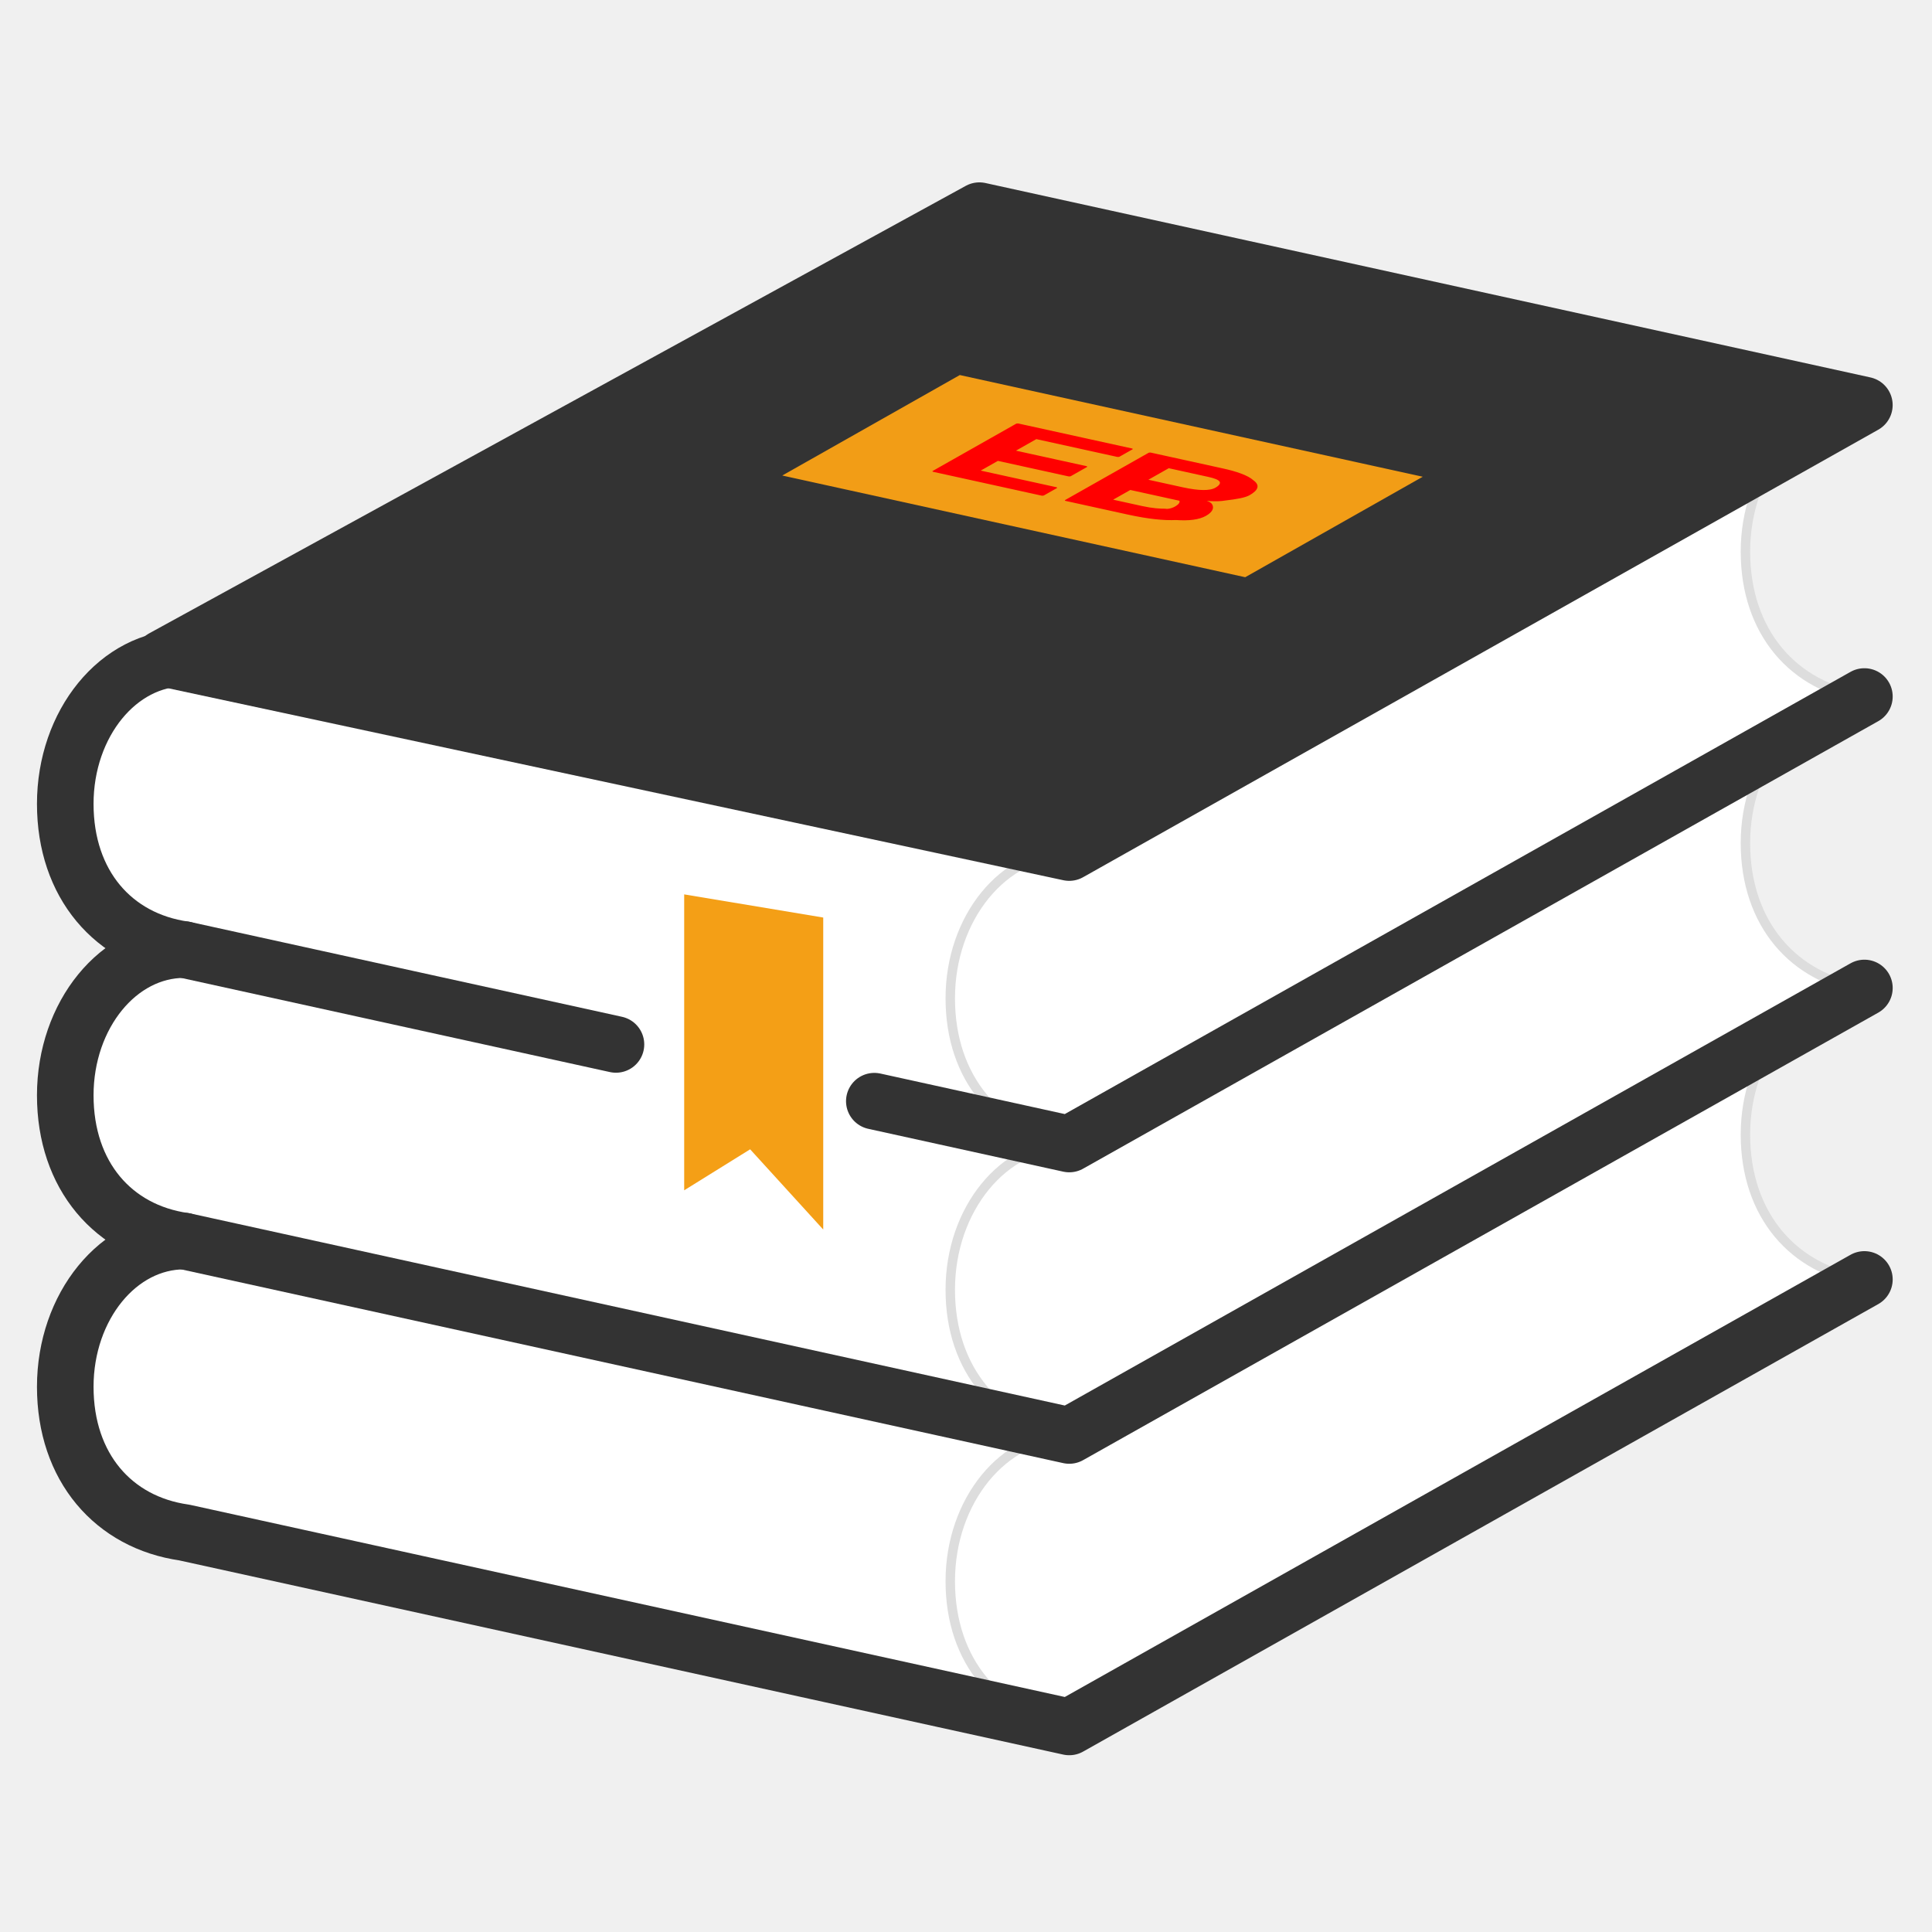
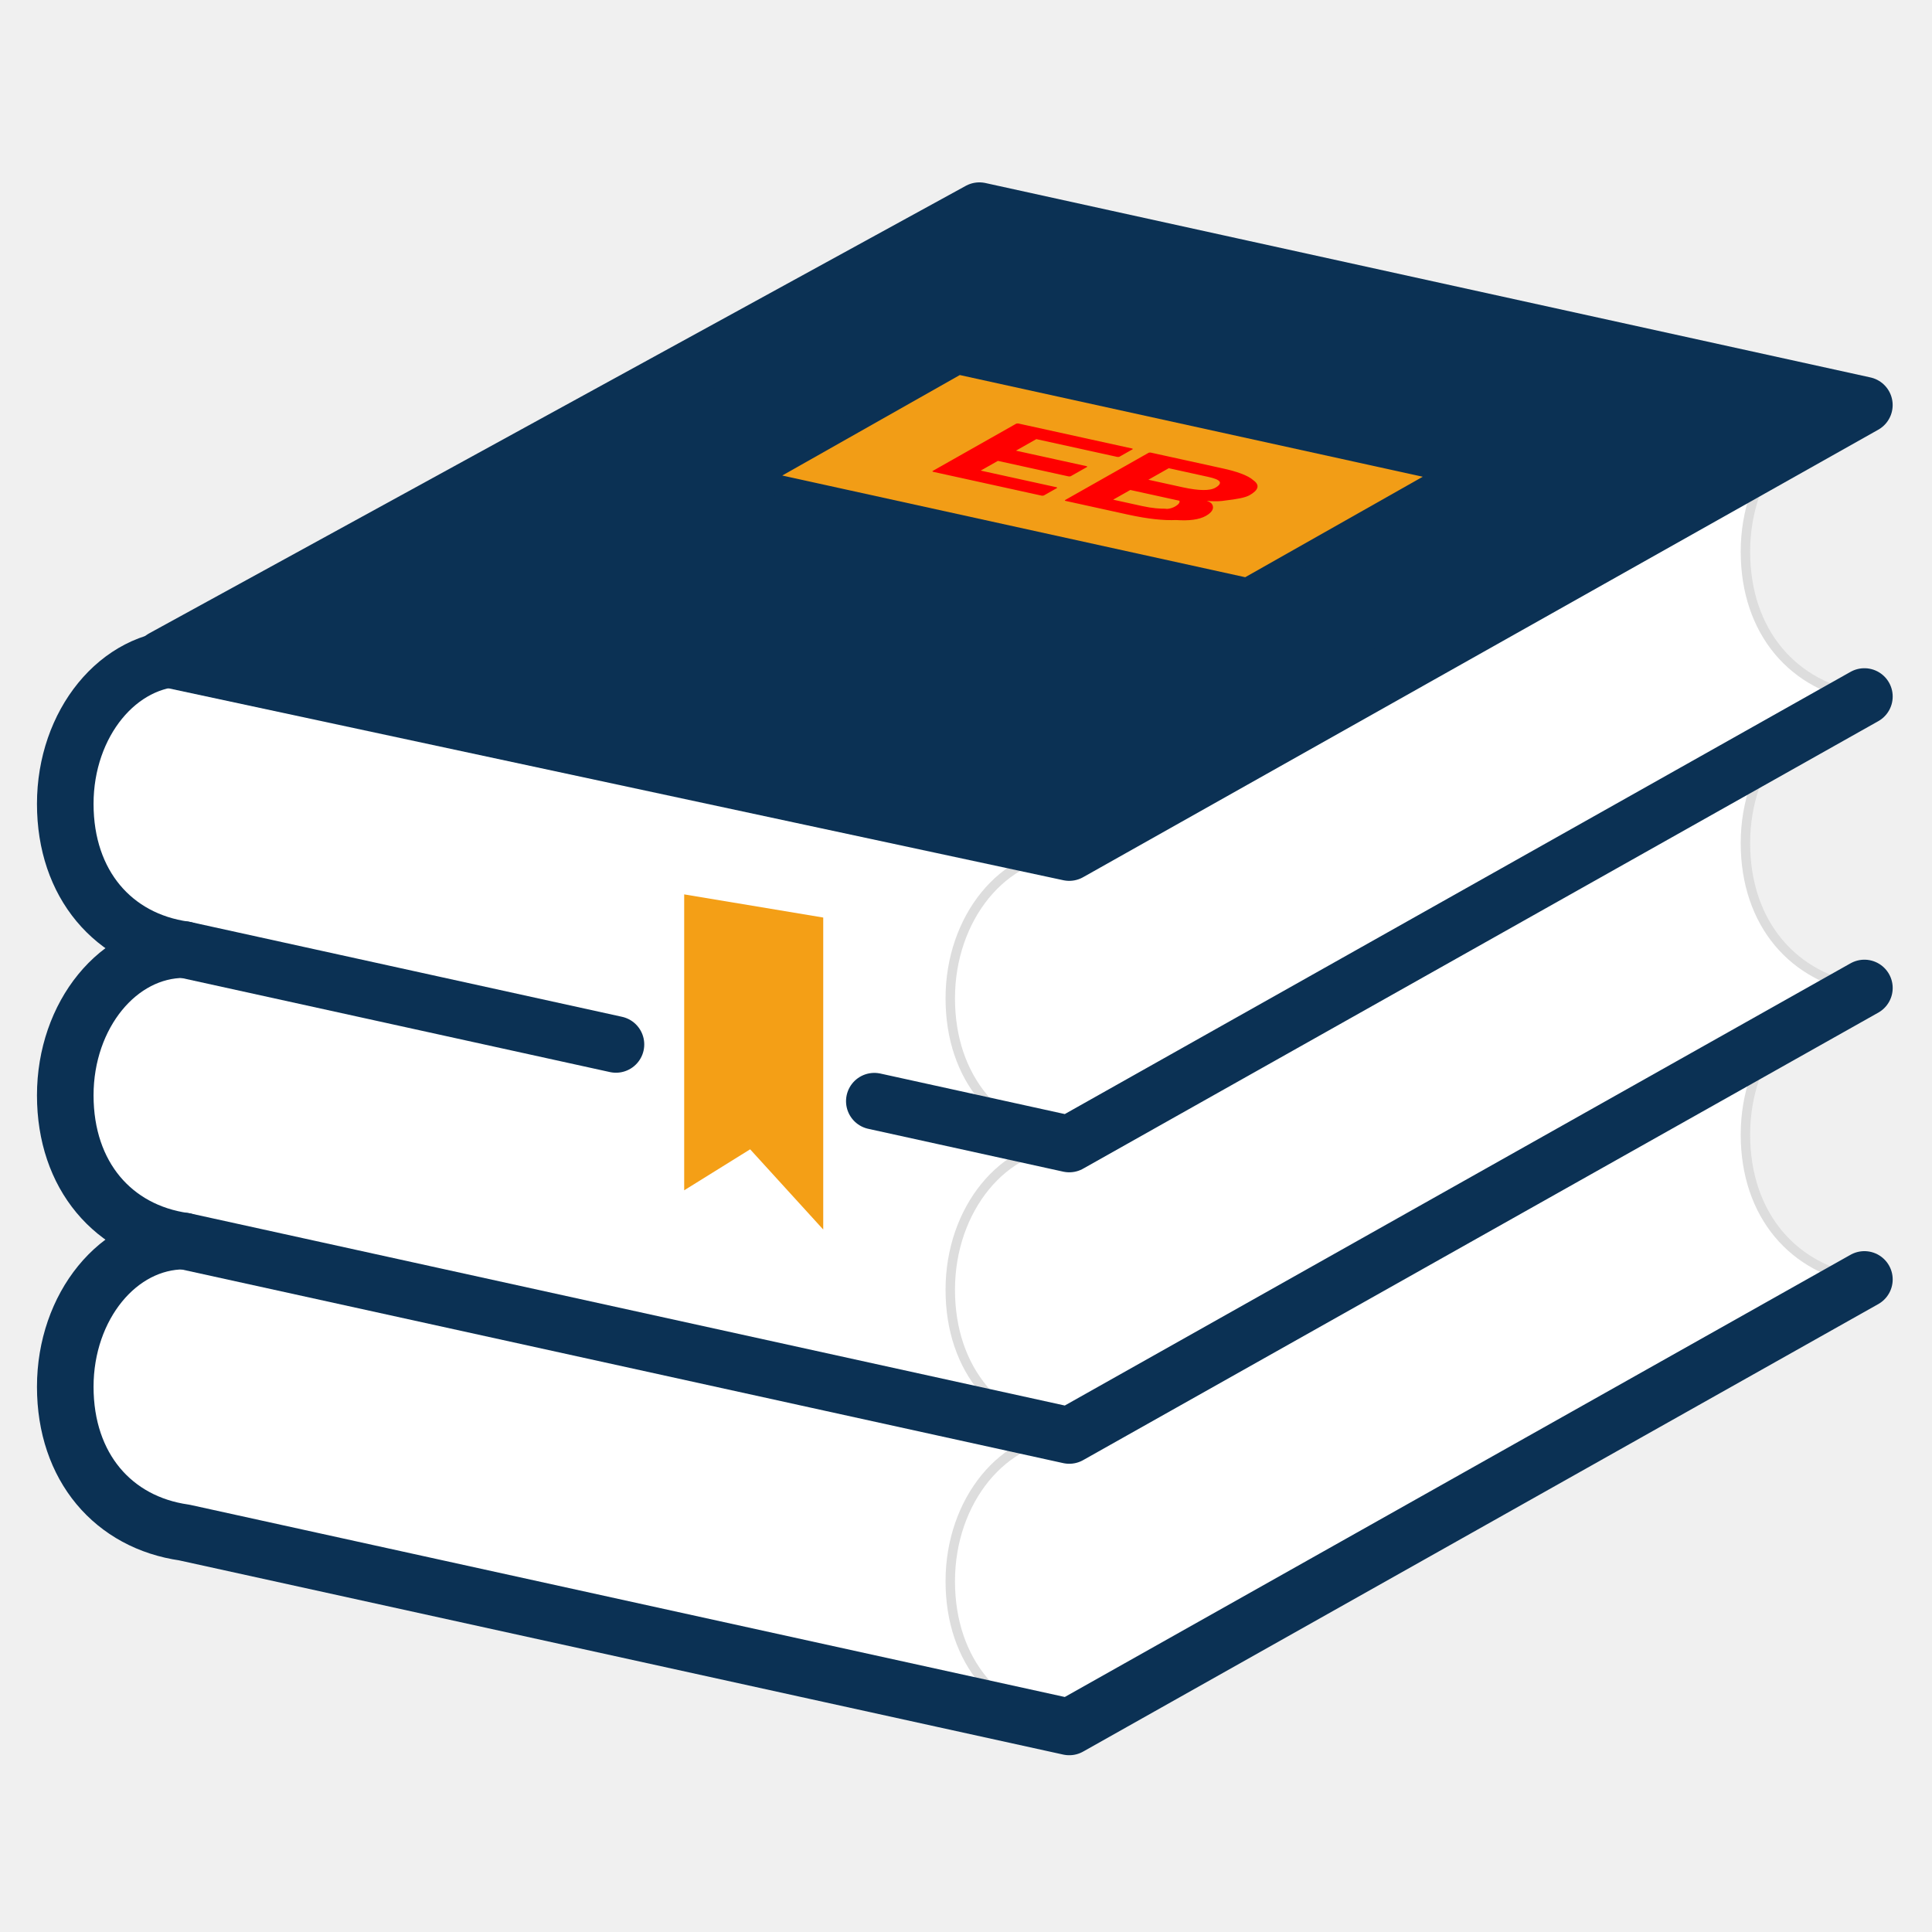
<svg xmlns="http://www.w3.org/2000/svg" width="256" height="256">
-   <g fill="none" stroke="#333" stroke-linecap="round" stroke-linejoin="round" stroke-miterlimit="4" transform="matrix(2.5 0 0 2.5 -4150 672.28)">
+   <g fill="none" stroke="#0b3154" stroke-linecap="round" stroke-linejoin="round" stroke-miterlimit="4" transform="matrix(2.5 0 0 2.5 -4150 672.28)">
    <path fill="#fff" stroke="none" d="M1669.766-234.029c-3.483 0-6.307 3.458-6.307 7.724 0 4.266 2.556 7.19 6.307 7.724-3.483 0-6.307 3.458-6.307 7.724 0 4.266 2.556 7.19 6.307 7.724-3.483 0-6.307 3.458-6.307 7.724 0 4.266 2.556 7.19 6.307 7.724l46.907 10.304 42.144-23.718c-3.483 0-6.307-3.458-6.307-7.724 0-4.266 2.556-7.19 6.307-7.724-3.483 0-6.307-3.458-6.307-7.724 0-4.266 2.556-7.19 6.307-7.724-3.483 0-6.307-3.458-6.307-7.724 0-4.266 2.556-7.19 6.307-7.724Z" />
    <path stroke-width="0.5" stroke="#ddd" d="M1716.673-223.725c-3.483 0-6.307 3.458-6.307 7.724 0 4.266 2.556 7.19 6.307 7.724-3.483 0-6.307 3.458-6.307 7.724 0 4.266 2.556 7.19 6.307 7.724-3.483 0-6.307 3.458-6.307 7.724 0 4.266 2.556 7.19 6.307 7.724       m42.145-70.018c-3.483 0-6.307 3.458-6.307 7.724 0 4.266 2.556 7.19 6.307 7.724-3.483 0-6.307 3.458-6.307 7.724 0 4.266 2.556 7.19 6.307 7.724-3.483 0-6.307 3.458-6.307 7.724 0 4.266 2.556 7.19 6.307 7.724" />
    <g stroke-width="2.999">
      <path d="m1669.766-203.133c-3.483 0-6.307 3.458-6.307 7.724 0 4.266 2.556 7.19 6.307 7.724l46.907 10.304 42.144-23.718" />
      <path d="m1669.766-218.581c-3.483 0-6.307 3.458-6.307 7.724 0 4.266 2.556 7.19 6.307 7.724l46.907 10.304 42.144-23.718" />
      <path d="m1669.766-234.029c-3.483 0-6.307 3.458-6.307 7.724 0 4.266 2.556 7.19 6.307 7.724l22.881 5.026m13.694 3.008 10.332 2.27 42.144-23.718" />
    </g>
-     <path stroke-width="11.335" fill="#333" d="M6470.215-924.797l-163.58 89.642 181.58 38.944 159.285-89.643z" transform="translate(0 -13.061) scale(.264583)" />
+     <path stroke-width="11.335" fill="#0b3154" d="M6470.215-924.797l-163.58 89.642 181.58 38.944 159.285-89.643z" transform="translate(0 -13.061) scale(.264583)" />
    <path fill="#f29d16" stroke-width="1.115" d="m1710.783-249.624-10.863 6.148 26.168 5.748 10.863-6.148z" />
    <text font-family="Arial" font-size="0.6" font-weight="bold" fill="red" stroke="red" stroke-width="0.01" transform="matrix(17.445 3.832 10.863 -6.148 1718.435-243.676)">
      <tspan x="0" y="0" text-anchor="middle" dominant-baseline="central">EB</tspan>
    </text>
    <path fill="#f49f16" stroke="none" d="m1696.263-221.509v15.686l3.496-2.173 3.874 4.252v-16.536l-7.37-1.228z" />
  </g>
</svg>
